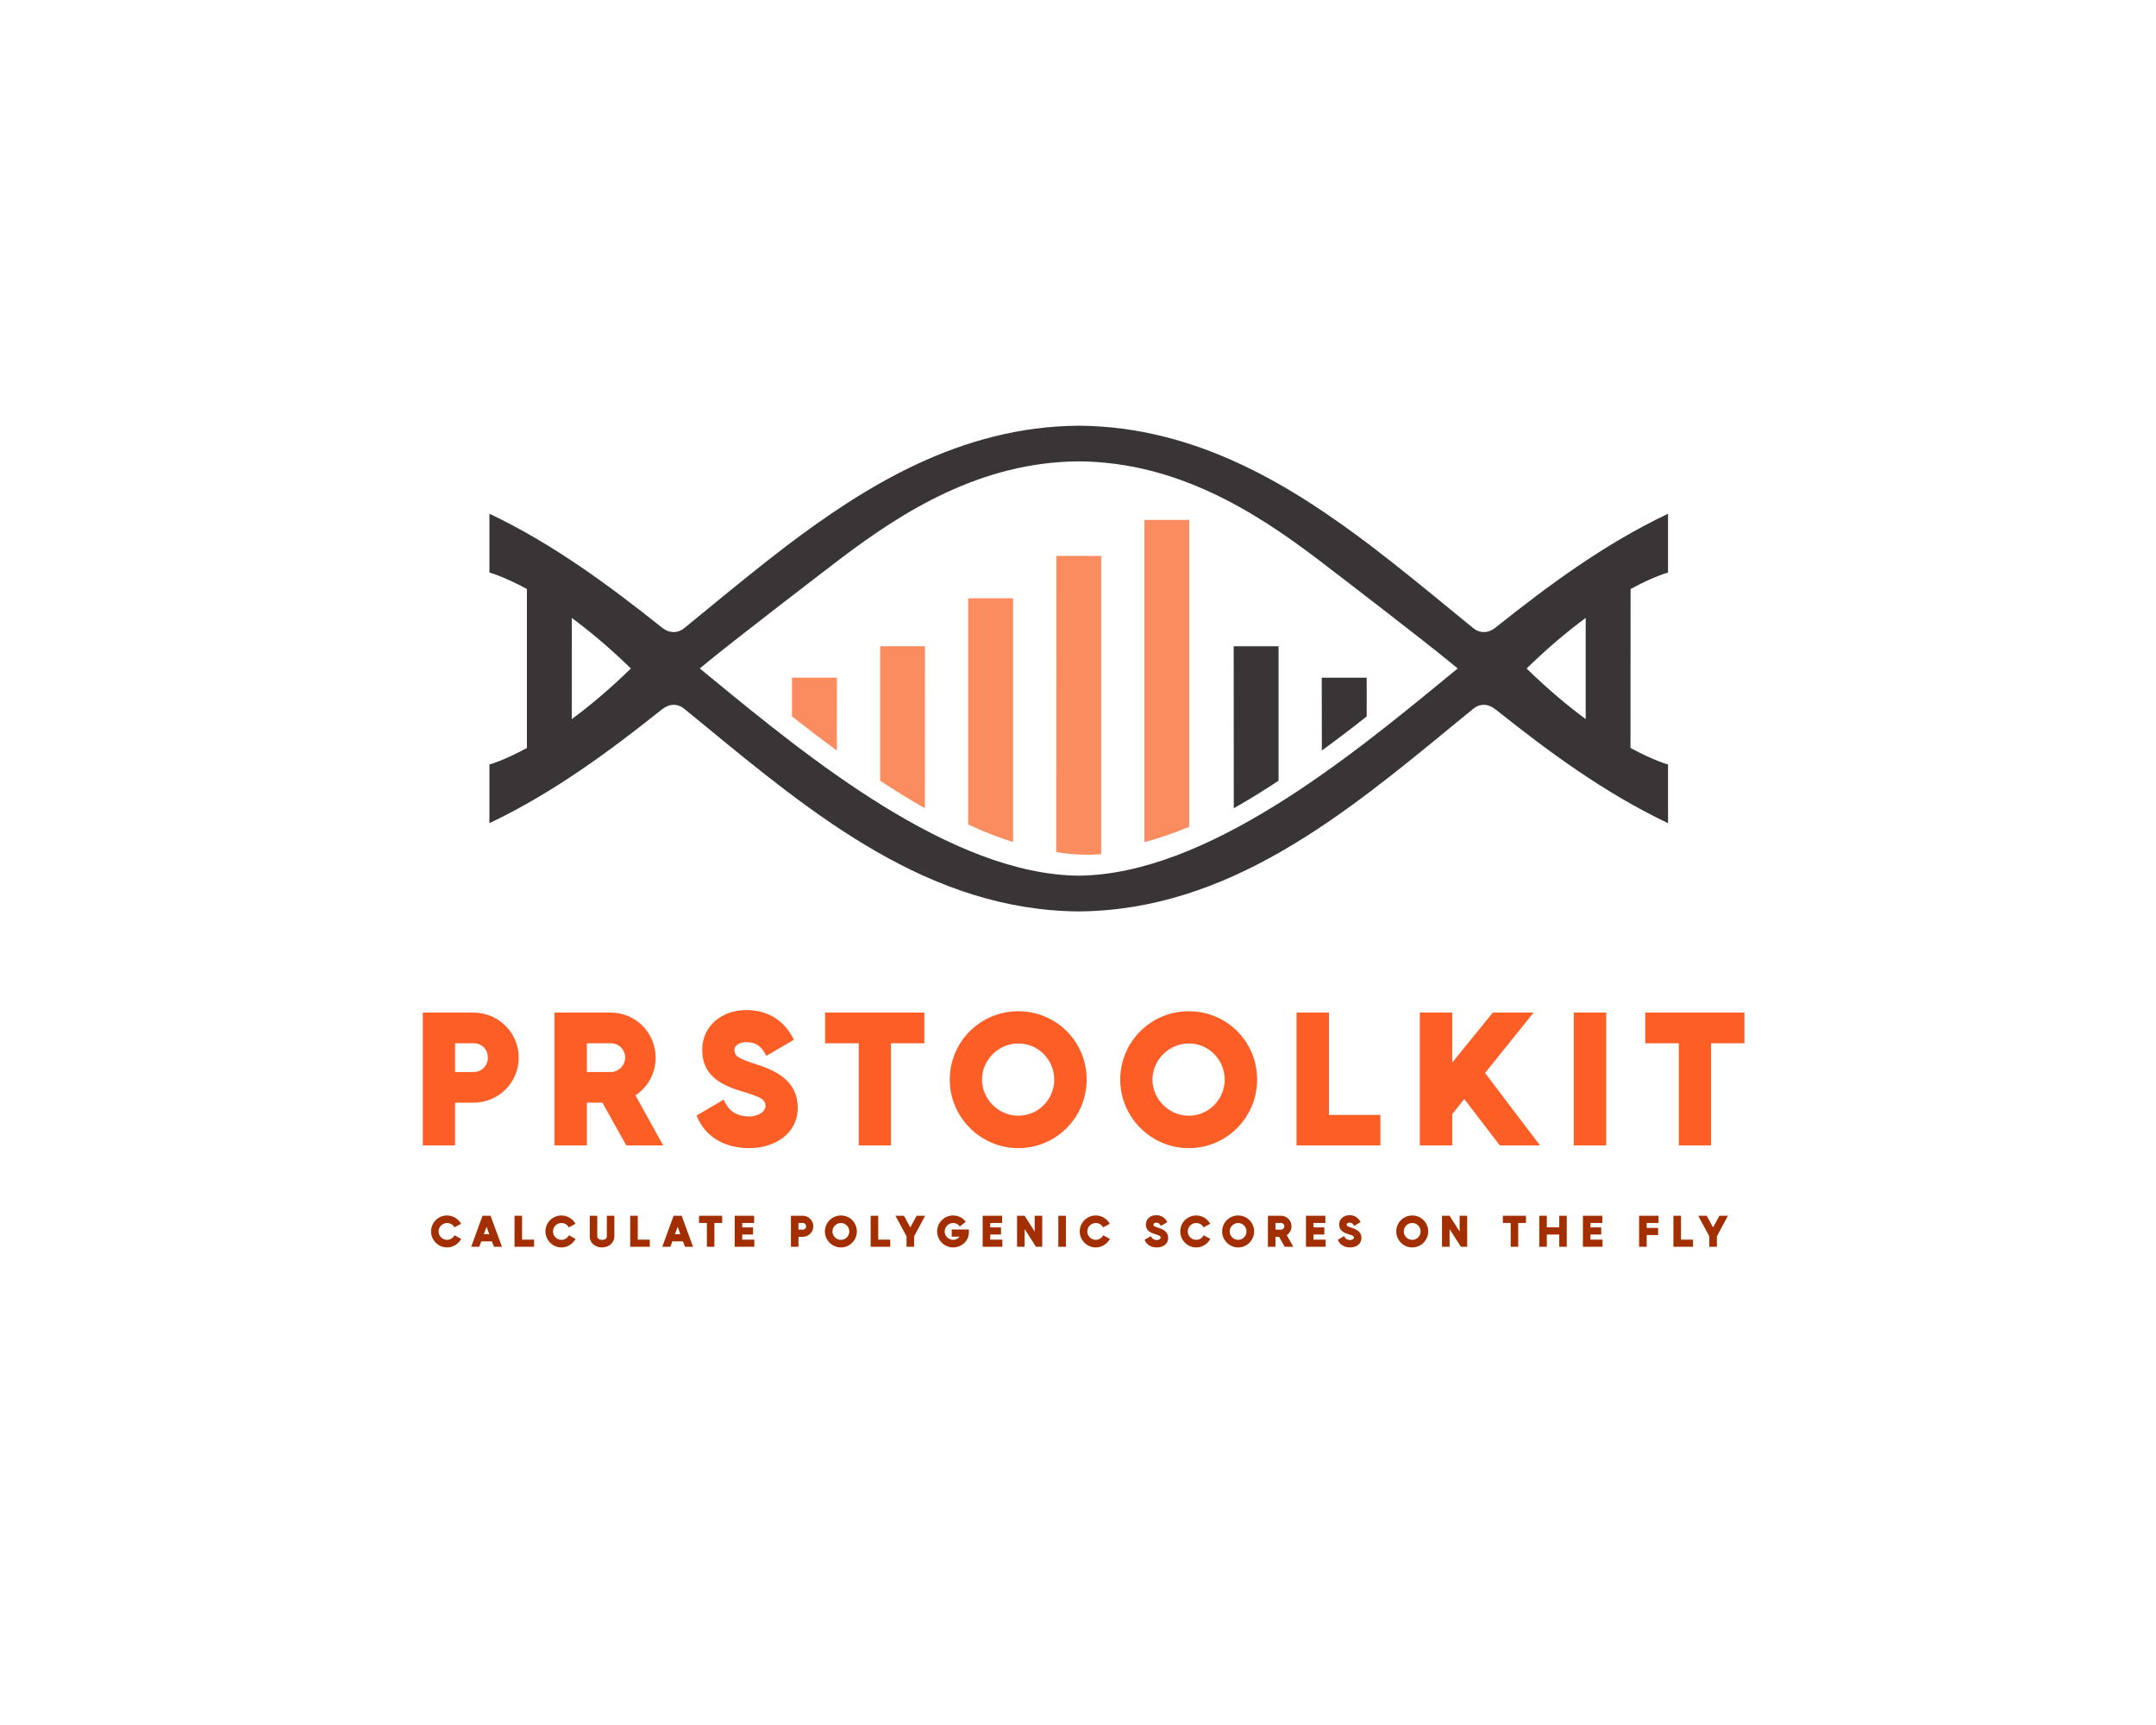
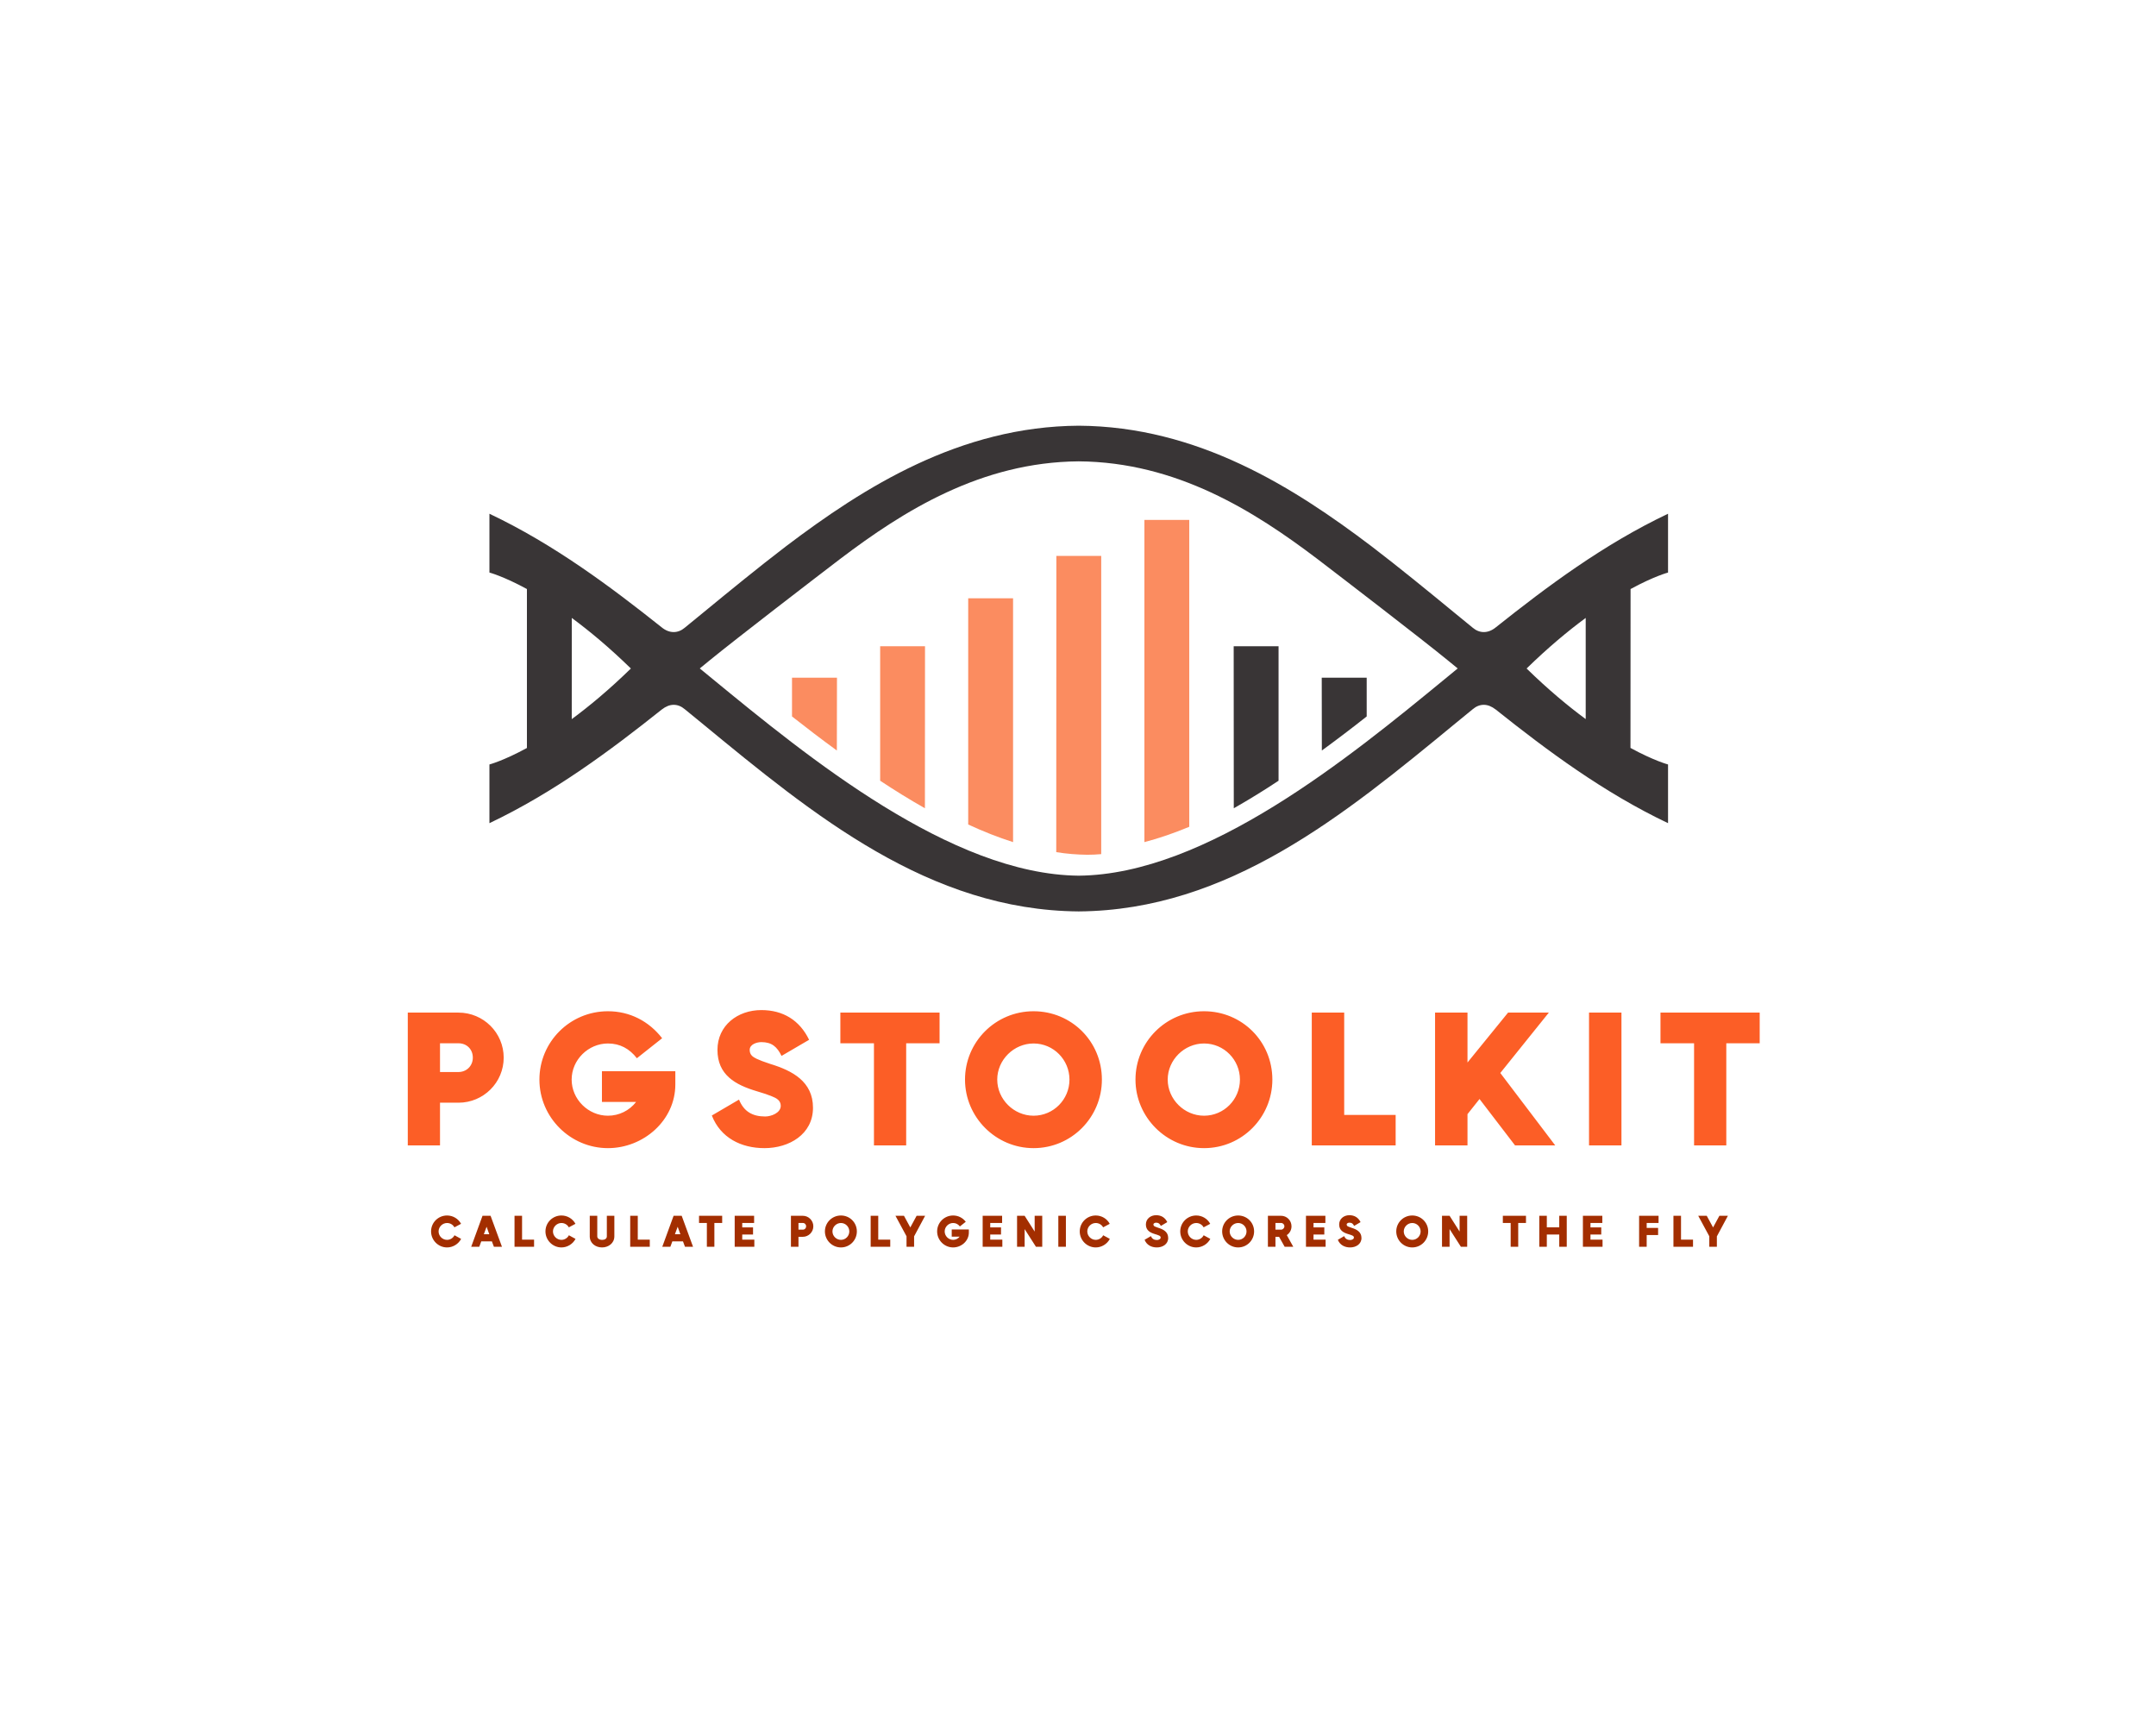
<svg xmlns="http://www.w3.org/2000/svg" version="1.1" width="1280" height="1024" viewBox="0 0 1280 1024" xml:space="preserve">
  <defs>
</defs>
  <g transform="matrix(1 0 0 1 640 512)" id="background-logo">
    <rect style="stroke: none; stroke-width: 0; stroke-dasharray: none; stroke-linecap: butt; stroke-dashoffset: 0; stroke-linejoin: miter; stroke-miterlimit: 4; fill: rgb(255,255,255); fill-opacity: 0; fill-rule: nonzero; opacity: 1;" paint-order="stroke" x="-640" y="-512" rx="0" ry="0" width="1280" height="1024" />
  </g>
-   <g transform="matrix(1.921154 0 0 1.921154 643.3487 640.584)" id="text-logo-path-group">
+   <g transform="matrix(1.921154 0 0 1.921154 643.4063 640.584)" id="text-logo-path-group">
    <g style="" paint-order="stroke">
      <g transform="matrix(1 0 0 1 0 0)" id="text-logo-path-0">
-         <path style="stroke: none; stroke-width: 1; stroke-dasharray: none; stroke-linecap: butt; stroke-dashoffset: 0; stroke-linejoin: miter; stroke-miterlimit: 4; fill: rgb(252,94,38); fill-rule: nonzero; opacity: 1;" paint-order="stroke" transform=" translate(-207.99, 20.49)" d="M 19.44 -41.04 L 3.78 -41.04 L 3.78 0 L 13.74 0 L 13.74 -13.2 L 19.44 -13.2 C 27.18 -13.2 33.42 -19.44 33.42 -27.12 C 33.42 -34.8 27.18 -41.04 19.44 -41.04 Z M 13.74 -22.68 L 13.74 -31.56 L 19.44 -31.56 C 22.02 -31.56 23.88 -29.7 23.88 -27.12 C 23.88 -24.6 21.96 -22.68 19.44 -22.68 Z M 59.28 -13.2 L 66.66 0 L 78.06 0 L 69.48 -15.48 C 73.44 -18.06 75.72 -22.44 75.72 -27.12 C 75.72 -34.86 69.54 -41.04 61.86 -41.04 L 44.46 -41.04 L 44.46 0 L 54.48 0 L 54.48 -13.2 Z M 54.48 -22.68 L 54.48 -31.56 L 61.86 -31.56 C 64.38 -31.56 66.3 -29.64 66.3 -27.12 C 66.3 -24.72 64.26 -22.68 61.86 -22.68 Z M 104.64 0.84 C 112.26 0.84 119.64 -3.42 119.64 -11.64 C 119.64 -19.74 113.28 -23.1 106.38 -25.2 C 104.52 -25.8 103.14 -26.34 102.24 -26.76 C 100.98 -27.36 100.08 -28.02 100.08 -29.52 C 100.08 -31.26 102.3 -31.92 103.68 -31.92 C 106.92 -31.92 108.54 -30.48 109.92 -27.66 L 118.44 -32.64 C 115.5 -38.7 110.4 -41.82 103.68 -41.82 C 96.36 -41.82 90.12 -37.08 90.12 -29.52 C 90.12 -21.78 95.64 -18.72 102.3 -16.74 C 104.4 -16.14 105.9 -15.6 106.92 -15.18 C 108.3 -14.64 109.68 -13.92 109.68 -12.24 C 109.68 -10.02 106.68 -8.94 104.88 -8.94 C 100.98 -8.94 98.28 -10.44 96.78 -14.16 L 88.38 -9.24 C 91.08 -2.34 97.44 0.84 104.64 0.84 Z M 158.76 -31.56 L 158.76 -41.04 L 128.1 -41.04 L 128.1 -31.56 L 138.48 -31.56 L 138.48 0 L 148.44 0 L 148.44 -31.56 Z M 187.8 0.84 C 199.56 0.84 208.92 -8.7 208.92 -20.34 C 208.92 -32.16 199.5 -41.46 187.8 -41.46 C 176.04 -41.46 166.62 -31.98 166.62 -20.34 C 166.62 -8.76 176.1 0.84 187.8 0.84 Z M 176.58 -20.34 C 176.58 -26.46 181.74 -31.5 187.8 -31.5 C 193.98 -31.5 198.9 -26.46 198.9 -20.34 C 198.9 -14.22 193.98 -9.18 187.8 -9.18 C 181.68 -9.18 176.58 -14.28 176.58 -20.34 Z M 240.48 0.84 C 252.24 0.84 261.6 -8.7 261.6 -20.34 C 261.6 -32.16 252.18 -41.46 240.48 -41.46 C 228.72 -41.46 219.3 -31.98 219.3 -20.34 C 219.3 -8.76 228.78 0.84 240.48 0.84 Z M 229.26 -20.34 C 229.26 -26.46 234.42 -31.5 240.48 -31.5 C 246.66 -31.5 251.58 -26.46 251.58 -20.34 C 251.58 -14.22 246.66 -9.18 240.48 -9.18 C 234.36 -9.18 229.26 -14.28 229.26 -20.34 Z M 283.8 -9.42 L 283.8 -41.04 L 273.78 -41.04 L 273.78 0 L 299.7 0 L 299.7 -9.42 Z M 336.6 0 L 349.02 0 L 332.04 -22.38 L 347.04 -41.04 L 334.44 -41.04 L 321.9 -25.62 L 321.9 -41.04 L 311.88 -41.04 L 311.88 0 L 321.9 0 L 321.9 -9.66 L 325.62 -14.34 Z M 359.46 -41.04 L 359.46 0 L 369.48 0 L 369.48 -41.04 Z M 412.2 -31.56 L 412.2 -41.04 L 381.54 -41.04 L 381.54 -31.56 L 391.92 -31.56 L 391.92 0 L 401.88 0 L 401.88 -31.56 Z" stroke-linecap="round" />
+         <path style="stroke: none; stroke-width: 1; stroke-dasharray: none; stroke-linecap: butt; stroke-dashoffset: 0; stroke-linejoin: miter; stroke-miterlimit: 4; fill: rgb(252,94,38); fill-rule: nonzero; opacity: 1;" paint-order="stroke" transform=" translate(-212.67, 20.49)" d="M 19.44 -41.04 L 3.78 -41.04 L 3.78 0 L 13.74 0 L 13.74 -13.2 L 19.44 -13.2 C 27.18 -13.2 33.42 -19.44 33.42 -27.12 C 33.42 -34.8 27.18 -41.04 19.44 -41.04 Z M 13.74 -22.68 L 13.74 -31.56 L 19.44 -31.56 C 22.02 -31.56 23.88 -29.7 23.88 -27.12 C 23.88 -24.6 21.96 -22.68 19.44 -22.68 Z M 86.46 -18.84 L 86.46 -22.92 L 63.78 -22.92 L 63.78 -13.44 L 74.34 -13.44 C 72.24 -10.74 69.06 -9.18 65.64 -9.18 C 59.52 -9.18 54.42 -14.28 54.42 -20.34 C 54.42 -26.46 59.58 -31.5 65.64 -31.5 C 69.36 -31.5 72.3 -29.88 74.58 -26.94 L 82.38 -33.12 C 78.3 -38.4 72.36 -41.46 65.64 -41.46 C 53.88 -41.46 44.46 -31.98 44.46 -20.34 C 44.46 -8.64 54.06 0.84 65.64 0.84 C 76.56 0.84 86.46 -7.68 86.46 -18.84 Z M 114 0.84 C 121.62 0.84 129 -3.42 129 -11.64 C 129 -19.74 122.64 -23.1 115.74 -25.2 C 113.88 -25.8 112.5 -26.34 111.6 -26.76 C 110.34 -27.36 109.44 -28.02 109.44 -29.52 C 109.44 -31.26 111.66 -31.92 113.04 -31.92 C 116.28 -31.92 117.9 -30.48 119.28 -27.66 L 127.8 -32.64 C 124.86 -38.7 119.76 -41.82 113.04 -41.82 C 105.72 -41.82 99.48 -37.08 99.48 -29.52 C 99.48 -21.78 105 -18.72 111.66 -16.74 C 113.76 -16.14 115.26 -15.6 116.28 -15.18 C 117.66 -14.64 119.04 -13.92 119.04 -12.24 C 119.04 -10.02 116.04 -8.94 114.24 -8.94 C 110.34 -8.94 107.64 -10.44 106.14 -14.16 L 97.74 -9.24 C 100.44 -2.34 106.8 0.84 114 0.84 Z M 168.12 -31.56 L 168.12 -41.04 L 137.46 -41.04 L 137.46 -31.56 L 147.84 -31.56 L 147.84 0 L 157.8 0 L 157.8 -31.56 Z M 197.16 0.84 C 208.92 0.84 218.28 -8.7 218.28 -20.34 C 218.28 -32.16 208.86 -41.46 197.16 -41.46 C 185.4 -41.46 175.98 -31.98 175.98 -20.34 C 175.98 -8.76 185.46 0.84 197.16 0.84 Z M 185.94 -20.34 C 185.94 -26.46 191.1 -31.5 197.16 -31.5 C 203.34 -31.5 208.26 -26.46 208.26 -20.34 C 208.26 -14.22 203.34 -9.18 197.16 -9.18 C 191.04 -9.18 185.94 -14.28 185.94 -20.34 Z M 249.84 0.84 C 261.6 0.84 270.96 -8.7 270.96 -20.34 C 270.96 -32.16 261.54 -41.46 249.84 -41.46 C 238.08 -41.46 228.66 -31.98 228.66 -20.34 C 228.66 -8.76 238.14 0.84 249.84 0.84 Z M 238.62 -20.34 C 238.62 -26.46 243.78 -31.5 249.84 -31.5 C 256.02 -31.5 260.94 -26.46 260.94 -20.34 C 260.94 -14.22 256.02 -9.18 249.84 -9.18 C 243.72 -9.18 238.62 -14.28 238.62 -20.34 Z M 293.16 -9.42 L 293.16 -41.04 L 283.14 -41.04 L 283.14 0 L 309.06 0 L 309.06 -9.42 Z M 345.96 0 L 358.38 0 L 341.4 -22.38 L 356.4 -41.04 L 343.8 -41.04 L 331.26 -25.62 L 331.26 -41.04 L 321.24 -41.04 L 321.24 0 L 331.26 0 L 331.26 -9.66 L 334.98 -14.34 Z M 368.82 -41.04 L 368.82 0 L 378.84 0 L 378.84 -41.04 Z M 421.56 -31.56 L 421.56 -41.04 L 390.9 -41.04 L 390.9 -31.56 L 401.28 -31.56 L 401.28 0 L 411.24 0 L 411.24 -31.56 Z" stroke-linecap="round" />
      </g>
    </g>
  </g>
  <g transform="matrix(1.921154 0 0 1.921154 640.8819 730.9384)" id="tagline-5c937388-50e4-4340-8c6a-2fae25e6c0fd-logo-path-group">
    <g style="" paint-order="stroke">
      <g transform="matrix(1 0 0 1 0 0)" id="tagline-5c937388-50e4-4340-8c6a-2fae25e6c0fd-logo-path-0">
        <path style="stroke: none; stroke-width: 1; stroke-dasharray: none; stroke-linecap: butt; stroke-dashoffset: 0; stroke-linejoin: miter; stroke-miterlimit: 4; fill: rgb(163,46,0); fill-rule: nonzero; opacity: 1;" paint-order="stroke" transform=" translate(-200.83, 4.78)" d="M 0.45 -4.75 C 0.45 -2.02 2.69 0.2 5.39 0.2 C 7.2 0.2 8.9 -0.84 9.74 -2.44 L 7.69 -3.56 C 7.27 -2.7 6.34 -2.14 5.39 -2.14 C 3.96 -2.14 2.77 -3.33 2.77 -4.75 C 2.77 -6.17 3.98 -7.35 5.39 -7.35 C 6.34 -7.35 7.21 -6.85 7.67 -6.01 L 9.72 -7.1 C 8.86 -8.69 7.2 -9.67 5.39 -9.67 C 2.67 -9.67 0.45 -7.49 0.45 -4.75 Z M 19.87 0 L 22.36 0 L 18.84 -9.58 L 16.35 -9.58 L 12.85 0 L 15.34 0 L 15.96 -1.67 L 19.25 -1.67 Z M 16.76 -3.88 L 17.61 -6.19 L 18.44 -3.88 Z M 28.57 -2.2 L 28.57 -9.58 L 26.24 -9.58 L 26.24 0 L 32.28 0 L 32.28 -2.2 Z M 35.8 -4.75 C 35.8 -2.02 38.04 0.2 40.74 0.2 C 42.55 0.2 44.25 -0.84 45.09 -2.44 L 43.04 -3.56 C 42.62 -2.7 41.69 -2.14 40.74 -2.14 C 39.31 -2.14 38.12 -3.33 38.12 -4.75 C 38.12 -6.17 39.33 -7.35 40.74 -7.35 C 41.69 -7.35 42.56 -6.85 43.02 -6.01 L 45.07 -7.1 C 44.21 -8.69 42.55 -9.67 40.74 -9.67 C 38.02 -9.67 35.8 -7.49 35.8 -4.75 Z M 57.09 -3.22 L 57.09 -9.58 L 54.77 -9.58 L 54.77 -3.22 C 54.77 -2.41 53.98 -2.13 53.28 -2.13 C 52.64 -2.13 51.81 -2.46 51.81 -3.22 L 51.81 -9.58 L 49.49 -9.58 L 49.49 -3.22 C 49.49 -1.09 51.3 0.2 53.28 0.2 C 55.29 0.2 57.09 -1.13 57.09 -3.22 Z M 64.33 -2.2 L 64.33 -9.58 L 61.99 -9.58 L 61.99 0 L 68.04 0 L 68.04 -2.2 Z M 78.92 0 L 81.41 0 L 77.9 -9.58 L 75.4 -9.58 L 71.9 0 L 74.4 0 L 75.01 -1.67 L 78.3 -1.67 Z M 75.81 -3.88 L 76.66 -6.19 L 77.49 -3.88 Z M 90.41 -7.36 L 90.41 -9.58 L 83.26 -9.58 L 83.26 -7.36 L 85.68 -7.36 L 85.68 0 L 88 0 L 88 -7.36 Z M 96.61 -2.2 L 96.61 -3.79 L 99.95 -3.79 L 99.95 -5.99 L 96.61 -5.99 L 96.61 -7.36 L 100.28 -7.36 L 100.28 -9.58 L 94.28 -9.58 L 94.28 0 L 100.35 0 L 100.35 -2.2 Z M 115.32 -9.58 L 111.66 -9.58 L 111.66 0 L 113.99 0 L 113.99 -3.08 L 115.32 -3.08 C 117.12 -3.08 118.58 -4.54 118.58 -6.33 C 118.58 -8.12 117.12 -9.58 115.32 -9.58 Z M 113.99 -5.29 L 113.99 -7.36 L 115.32 -7.36 C 115.92 -7.36 116.35 -6.93 116.35 -6.33 C 116.35 -5.74 115.91 -5.29 115.32 -5.29 Z M 127.11 0.2 C 129.85 0.2 132.03 -2.03 132.03 -4.75 C 132.03 -7.5 129.84 -9.67 127.11 -9.67 C 124.36 -9.67 122.16 -7.46 122.16 -4.75 C 122.16 -2.04 124.38 0.2 127.11 0.2 Z M 124.49 -4.75 C 124.49 -6.17 125.69 -7.35 127.11 -7.35 C 128.55 -7.35 129.7 -6.17 129.7 -4.75 C 129.7 -3.32 128.55 -2.14 127.11 -2.14 C 125.68 -2.14 124.49 -3.33 124.49 -4.75 Z M 138.64 -2.2 L 138.64 -9.58 L 136.3 -9.58 L 136.3 0 L 142.35 0 L 142.35 -2.2 Z M 150.5 -9.58 L 148.55 -5.98 L 146.59 -9.58 L 143.96 -9.58 L 147.38 -3.25 L 147.38 0 L 149.72 0 L 149.72 -3.22 L 153.13 -9.58 Z M 166.64 -4.4 L 166.64 -5.35 L 161.35 -5.35 L 161.35 -3.14 L 163.81 -3.14 C 163.32 -2.51 162.58 -2.14 161.78 -2.14 C 160.36 -2.14 159.17 -3.33 159.17 -4.75 C 159.17 -6.17 160.37 -7.35 161.78 -7.35 C 162.65 -7.35 163.34 -6.97 163.87 -6.29 L 165.69 -7.73 C 164.74 -8.96 163.35 -9.67 161.78 -9.67 C 159.04 -9.67 156.84 -7.46 156.84 -4.75 C 156.84 -2.02 159.08 0.2 161.78 0.2 C 164.33 0.2 166.64 -1.79 166.64 -4.4 Z M 173.25 -2.2 L 173.25 -3.79 L 176.58 -3.79 L 176.58 -5.99 L 173.25 -5.99 L 173.25 -7.36 L 176.92 -7.36 L 176.92 -9.58 L 170.91 -9.58 L 170.91 0 L 176.99 0 L 176.99 -2.2 Z M 186.98 -9.58 L 186.98 -4.7 L 183.88 -9.58 L 181.54 -9.58 L 181.54 0 L 183.88 0 L 183.88 -5.47 L 187.38 0 L 189.32 0 L 189.32 -9.58 Z M 194.29 -9.58 L 194.29 0 L 196.63 0 L 196.63 -9.58 Z M 200.91 -4.75 C 200.91 -2.02 203.15 0.2 205.86 0.2 C 207.66 0.2 209.37 -0.84 210.21 -2.44 L 208.15 -3.56 C 207.73 -2.7 206.81 -2.14 205.86 -2.14 C 204.43 -2.14 203.24 -3.33 203.24 -4.75 C 203.24 -6.17 204.44 -7.35 205.86 -7.35 C 206.81 -7.35 207.68 -6.85 208.14 -6.01 L 210.18 -7.1 C 209.33 -8.69 207.66 -9.67 205.86 -9.67 C 203.14 -9.67 200.91 -7.49 200.91 -4.75 Z M 224.74 0.2 C 226.52 0.2 228.24 -0.8 228.24 -2.72 C 228.24 -4.61 226.76 -5.39 225.15 -5.88 C 224.71 -6.02 224.39 -6.15 224.18 -6.24 C 223.89 -6.38 223.68 -6.54 223.68 -6.89 C 223.68 -7.29 224.2 -7.45 224.52 -7.45 C 225.27 -7.45 225.65 -7.11 225.97 -6.45 L 227.96 -7.62 C 227.28 -9.03 226.09 -9.76 224.52 -9.76 C 222.81 -9.76 221.35 -8.65 221.35 -6.89 C 221.35 -5.08 222.64 -4.37 224.2 -3.91 C 224.69 -3.77 225.04 -3.64 225.27 -3.54 C 225.6 -3.42 225.92 -3.25 225.92 -2.86 C 225.92 -2.34 225.22 -2.09 224.8 -2.09 C 223.89 -2.09 223.26 -2.44 222.91 -3.3 L 220.95 -2.16 C 221.58 -0.55 223.06 0.2 224.74 0.2 Z M 231.97 -4.75 C 231.97 -2.02 234.21 0.2 236.91 0.2 C 238.71 0.2 240.42 -0.84 241.26 -2.44 L 239.2 -3.56 C 238.78 -2.7 237.86 -2.14 236.91 -2.14 C 235.48 -2.14 234.29 -3.33 234.29 -4.75 C 234.29 -6.17 235.49 -7.35 236.91 -7.35 C 237.86 -7.35 238.73 -6.85 239.19 -6.01 L 241.23 -7.1 C 240.38 -8.69 238.71 -9.67 236.91 -9.67 C 234.19 -9.67 231.97 -7.49 231.97 -4.75 Z M 249.86 0.2 C 252.6 0.2 254.79 -2.03 254.79 -4.75 C 254.79 -7.5 252.59 -9.67 249.86 -9.67 C 247.11 -9.67 244.92 -7.46 244.92 -4.75 C 244.92 -2.04 247.13 0.2 249.86 0.2 Z M 247.24 -4.75 C 247.24 -6.17 248.44 -7.35 249.86 -7.35 C 251.3 -7.35 252.45 -6.17 252.45 -4.75 C 252.45 -3.32 251.3 -2.14 249.86 -2.14 C 248.43 -2.14 247.24 -3.33 247.24 -4.75 Z M 262.51 -3.08 L 264.24 0 L 266.9 0 L 264.89 -3.61 C 265.82 -4.21 266.35 -5.24 266.35 -6.33 C 266.35 -8.13 264.91 -9.58 263.12 -9.58 L 259.06 -9.58 L 259.06 0 L 261.39 0 L 261.39 -3.08 Z M 261.39 -5.29 L 261.39 -7.36 L 263.12 -7.36 C 263.7 -7.36 264.15 -6.92 264.15 -6.33 C 264.15 -5.77 263.68 -5.29 263.12 -5.29 Z M 273.15 -2.2 L 273.15 -3.79 L 276.49 -3.79 L 276.49 -5.99 L 273.15 -5.99 L 273.15 -7.36 L 276.82 -7.36 L 276.82 -9.58 L 270.82 -9.58 L 270.82 0 L 276.89 0 L 276.89 -2.2 Z M 284.47 0.2 C 286.24 0.2 287.97 -0.8 287.97 -2.72 C 287.97 -4.61 286.48 -5.39 284.87 -5.88 C 284.44 -6.02 284.12 -6.15 283.91 -6.24 C 283.61 -6.38 283.4 -6.54 283.4 -6.89 C 283.4 -7.29 283.92 -7.45 284.24 -7.45 C 285 -7.45 285.38 -7.11 285.7 -6.45 L 287.69 -7.62 C 287 -9.03 285.81 -9.76 284.24 -9.76 C 282.53 -9.76 281.08 -8.65 281.08 -6.89 C 281.08 -5.08 282.37 -4.37 283.92 -3.91 C 284.41 -3.77 284.76 -3.64 285 -3.54 C 285.32 -3.42 285.64 -3.25 285.64 -2.86 C 285.64 -2.34 284.94 -2.09 284.52 -2.09 C 283.61 -2.09 282.98 -2.44 282.63 -3.3 L 280.67 -2.16 C 281.3 -0.55 282.79 0.2 284.47 0.2 Z M 303.66 0.2 C 306.4 0.2 308.59 -2.03 308.59 -4.75 C 308.59 -7.5 306.39 -9.67 303.66 -9.67 C 300.92 -9.67 298.72 -7.46 298.72 -4.75 C 298.72 -2.04 300.93 0.2 303.66 0.2 Z M 301.04 -4.75 C 301.04 -6.17 302.25 -7.35 303.66 -7.35 C 305.1 -7.35 306.25 -6.17 306.25 -4.75 C 306.25 -3.32 305.1 -2.14 303.66 -2.14 C 302.23 -2.14 301.04 -3.33 301.04 -4.75 Z M 318.3 -9.58 L 318.3 -4.7 L 315.2 -9.58 L 312.86 -9.58 L 312.86 0 L 315.2 0 L 315.2 -5.47 L 318.7 0 L 320.64 0 L 320.64 -9.58 Z M 338.81 -7.36 L 338.81 -9.58 L 331.66 -9.58 L 331.66 -7.36 L 334.08 -7.36 L 334.08 0 L 336.41 0 L 336.41 -7.36 Z M 349.09 -9.58 L 349.09 -6.01 L 345.25 -6.01 L 345.25 -9.58 L 342.92 -9.58 L 342.92 0 L 345.25 0 L 345.25 -3.79 L 349.09 -3.79 L 349.09 0 L 351.41 0 L 351.41 -9.58 Z M 358.74 -2.2 L 358.74 -3.79 L 362.07 -3.79 L 362.07 -5.99 L 358.74 -5.99 L 358.74 -7.36 L 362.4 -7.36 L 362.4 -9.58 L 356.4 -9.58 L 356.4 0 L 362.47 0 L 362.47 -2.2 Z M 379.78 -7.36 L 379.78 -9.58 L 373.77 -9.58 L 373.77 0 L 376.11 0 L 376.11 -3.63 L 379.64 -3.63 L 379.64 -5.84 L 376.11 -5.84 L 376.11 -7.36 Z M 386.72 -2.2 L 386.72 -9.58 L 384.38 -9.58 L 384.38 0 L 390.43 0 L 390.43 -2.2 Z M 398.58 -9.58 L 396.63 -5.98 L 394.67 -9.58 L 392.04 -9.58 L 395.46 -3.25 L 395.46 0 L 397.8 0 L 397.8 -3.22 L 401.21 -9.58 Z" stroke-linecap="round" />
      </g>
    </g>
  </g>
  <g transform="matrix(2.466264 0 0 2.466264 640.4382 396.8726)" id="logo-logo">
    <g style="" paint-order="stroke">
      <g transform="matrix(0.02413489 0 0 -0.02413489 21.20741 2.995612)">
        <path style="stroke: none; stroke-width: 1; stroke-dasharray: none; stroke-linecap: butt; stroke-dashoffset: 0; stroke-linejoin: miter; stroke-miterlimit: 4; fill: rgb(251,140,96); fill-rule: nonzero; opacity: 1;" paint-order="stroke" transform=" translate(-9810.645, -6867.765)" d="M 10034.3 8474.46 C 10034.3 8120.02 10034.3 6365 10034.3 5413.82 C 9884.87 5351.93 9735.4 5299.7 9586.99 5261.07 C 9586.99 6115.16 9586.99 8154.56 9586.99 8474.46 L 10034.3 8474.46" stroke-linecap="round" />
      </g>
      <g transform="matrix(0.02413489 0 0 -0.02413489 0.0001229699 8.854194)">
        <path style="stroke: none; stroke-width: 1; stroke-dasharray: none; stroke-linecap: butt; stroke-dashoffset: 0; stroke-linejoin: miter; stroke-miterlimit: 4; fill: rgb(251,140,96); fill-rule: nonzero; opacity: 1;" paint-order="stroke" transform=" translate(-8932.085, -6625.06)" d="M 9156.33 8115.11 C 9156.33 7565.36 9156.33 5650.22 9156.33 5141.22 C 9110.25 5136.97 9063.18 5135.01 9017.26 5135.01 C 8914.77 5135.99 8811.23 5144.33 8707.84 5161.03 C 8708.9 5940.81 8708.9 7567.31 8708.9 8115.11 L 9156.33 8115.11" stroke-linecap="round" />
      </g>
      <g transform="matrix(0.02413489 0 0 -0.02413489 -21.20862 12.43263)">
        <path style="stroke: none; stroke-width: 1; stroke-dasharray: none; stroke-linecap: butt; stroke-dashoffset: 0; stroke-linejoin: miter; stroke-miterlimit: 4; fill: rgb(251,140,96); fill-rule: nonzero; opacity: 1;" paint-order="stroke" transform=" translate(-8053.465, -6476.815)" d="M 8277.18 7692.56 C 8277.18 7163.6 8277.18 5806.73 8277.18 5261.07 C 8128.77 5308.05 7979.15 5367.64 7829.75 5436.73 C 7829.75 6085.86 7829.75 7192.9 7829.75 7692.56 L 8277.18 7692.56" stroke-linecap="round" />
      </g>
      <g transform="matrix(0.02413489 0 0 -0.02413489 -42.40433 14.12802)">
        <path style="stroke: none; stroke-width: 1; stroke-dasharray: none; stroke-linecap: butt; stroke-dashoffset: 0; stroke-linejoin: miter; stroke-miterlimit: 4; fill: rgb(251,140,96); fill-rule: nonzero; opacity: 1;" paint-order="stroke" transform=" translate(-7175.385, -6406.58)" d="M 7399.1 7214.51 C 7399.1 6759.88 7399.1 5940.32 7398.04 5598.65 C 7247.5 5684.27 7098.03 5776.28 6951.67 5873.36 C 6951.67 6258.09 6951.67 6872.84 6951.67 7214.51 L 7399.1 7214.51" stroke-linecap="round" />
      </g>
      <g transform="matrix(0.02413489 0 0 -0.02413489 -63.61113 10.96066)">
        <path style="stroke: none; stroke-width: 1; stroke-dasharray: none; stroke-linecap: butt; stroke-dashoffset: 0; stroke-linejoin: miter; stroke-miterlimit: 4; fill: rgb(251,140,96); fill-rule: nonzero; opacity: 1;" paint-order="stroke" transform=" translate(-6296.845, -6537.795)" d="M 6521.09 6901 C 6519.95 6672.13 6519.95 6359.59 6519.95 6174.59 C 6365.24 6287.4 6215.85 6401.34 6072.6 6514.3 C 6072.6 6639.7 6072.6 6793.44 6072.6 6901 L 6521.09 6901" stroke-linecap="round" />
      </g>
      <g transform="matrix(0.02413489 0 0 -0.02413489 42.70063 14.12802)">
        <path style="stroke: none; stroke-width: 1; stroke-dasharray: none; stroke-linecap: butt; stroke-dashoffset: 0; stroke-linejoin: miter; stroke-miterlimit: 4; fill: rgb(57,53,54); fill-rule: nonzero; opacity: 1;" paint-order="stroke" transform=" translate(-10701.05, -6406.58)" d="M 10477.3 7214.51 C 10477.3 6759.88 10477.3 5940.32 10478.3 5598.65 C 10629 5684.27 10778.3 5776.28 10924.8 5873.36 C 10924.8 6258.09 10924.8 6872.84 10924.8 7214.51 L 10477.3 7214.51" stroke-linecap="round" />
      </g>
      <g transform="matrix(0.02413489 0 0 -0.02413489 63.90768 10.96066)">
        <path style="stroke: none; stroke-width: 1; stroke-dasharray: none; stroke-linecap: butt; stroke-dashoffset: 0; stroke-linejoin: miter; stroke-miterlimit: 4; fill: rgb(57,53,54); fill-rule: nonzero; opacity: 1;" paint-order="stroke" transform=" translate(-11579.6, -6537.795)" d="M 11355.4 6901 C 11356.5 6672.13 11356.5 6359.59 11356.5 6174.59 C 11511.1 6287.4 11660.6 6401.34 11803.8 6514.3 C 11803.8 6639.7 11803.8 6793.44 11803.8 6901 L 11355.4 6901" stroke-linecap="round" />
      </g>
      <g transform="matrix(0.02413489 0 0 -0.02413489 0 0)">
        <path style="stroke: none; stroke-width: 1; stroke-dasharray: none; stroke-linecap: butt; stroke-dashoffset: 0; stroke-linejoin: miter; stroke-miterlimit: 4; fill: rgb(57,53,54); fill-rule: nonzero; opacity: 1;" paint-order="stroke" transform=" translate(-8932.08, -6991.865)" d="M 13988.6 6487.95 C 13812.6 6617.61 13614.7 6782.15 13399.7 6991.86 L 13399.7 6993.01 C 13614.7 7202.56 13812.6 7367.09 13988.6 7496.76 C 13988.6 7205.67 13988.6 6823.88 13988.6 6487.95 z M 12584.5 6888.39 C 11637.4 6110.58 10206.4 4937.89 8932.12 4926.26 C 7657.93 4937.89 6226.9 6110.58 5279.81 6888.39 L 5152.27 6993.01 L 5250.5 7073.39 C 5519.16 7292.93 6311.54 7901.29 6554 8086.3 C 7183.32 8562.95 7956.88 9051.07 8932.12 9058.43 C 9907.39 9051.07 10680.9 8562.95 11310.2 8086.3 C 11552.6 7901.29 12345 7292.93 12613.7 7073.39 L 12711.9 6993.01 z M 4464.51 6991.86 C 4249.38 6781.98 4051.29 6617.45 3875.3 6487.61 C 3875.63 6798.51 3875.63 7186.35 3875.63 7496.76 C 4051.62 7366.93 4249.55 7202.56 4464.51 6993.01 z M 14809.9 7949.27 L 14809.9 8535.85 C 14165.9 8230.53 13601.5 7808.31 13090.4 7401.63 C 13014 7339.91 12929.3 7342.05 12862.6 7398.53 L 12677.5 7549.96 C 12408.9 7770.65 12131.9 7997.4 11852.8 8210.72 C 11072.9 8801.32 10117.5 9406.57 8932.12 9413.86 C 7746.74 9406.57 6791.3 8801.32 6011.53 8210.72 C 5732.48 7997.4 5455.48 7770.65 5186.73 7549.96 L 5001.74 7398.53 C 4934.86 7342.05 4850.21 7339.91 4773.93 7401.63 C 4262.65 7808.31 3698.24 8230.53 3054.26 8535.85 L 3054.26 7949.27 C 3054.26 7949.27 3192.36 7913.42 3428.19 7784.9 C 3428.19 7463.2 3428.19 6706.83 3428.19 6199.8 C 3192.36 6071.29 3054.26 6035.43 3054.26 6035.43 L 3054.26 6032.32 L 3054.26 5449.99 C 3697.17 5755.15 4262.65 6176.56 4772.78 6583.06 C 4813.54 6614.5 4852.27 6630.21 4891.97 6630.21 C 4931.75 6630.21 4968.26 6615.48 5002.8 6586.18 L 5175.27 6445.21 C 6288.46 5528.41 7440.43 4581.33 8932.12 4569.87 C 10423.8 4581.33 11575.7 5528.41 12689.1 6445.21 L 12861.5 6586.18 C 12896 6615.48 12932.6 6630.21 12972.2 6630.21 C 13012.1 6630.21 13050.6 6614.5 13091.5 6583.06 C 13601.5 6176.56 14167.1 5755.15 14809.9 5449.99 L 14809.9 6032.32 L 14809.9 6035.43 C 14809.9 6035.43 14671.6 6071.45 14435.2 6200.3 C 14436.1 6572.75 14436.1 7348.44 14436.1 7784.9 C 14671.9 7913.42 14809.9 7949.27 14809.9 7949.27" stroke-linecap="round" />
      </g>
    </g>
  </g>
</svg>
